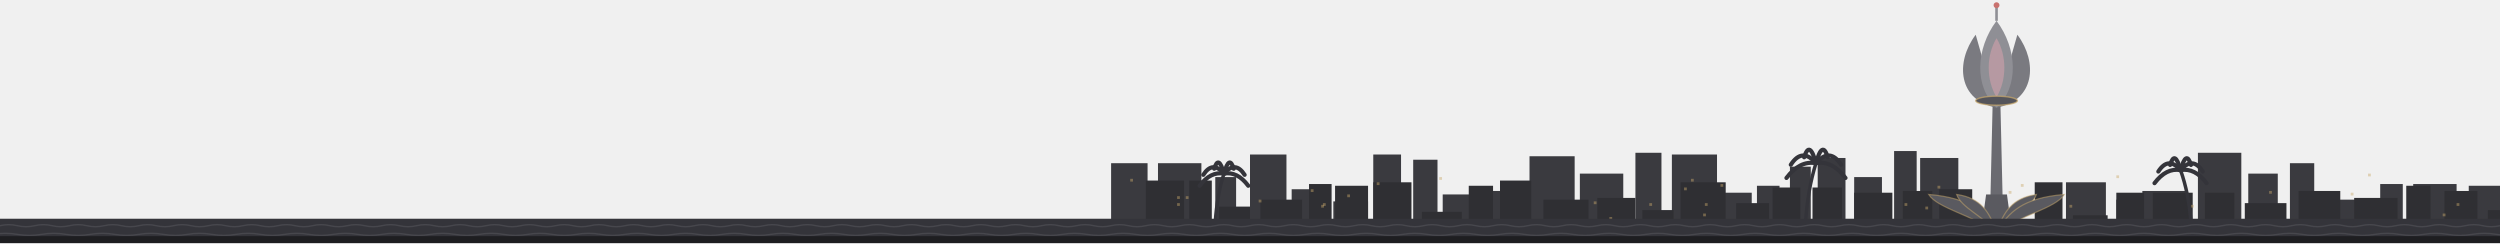
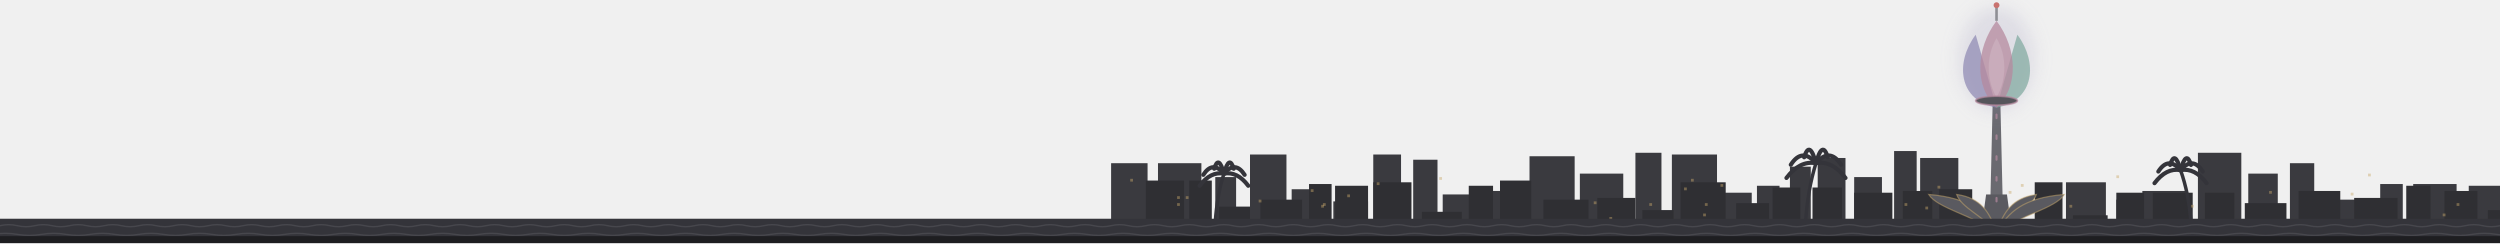
<svg xmlns="http://www.w3.org/2000/svg" class="scene" viewBox="0 0 1440 140" preserveAspectRatio="xMaxYMax slice">
-   <style>.scene .wave{animation: wavedrift 7s ease-in-out infinite alternate;}.scene .wave2{animation-duration: 9s; animation-direction: alternate-reverse;}.scene .beacon{animation: blink 2.4s steps(1) infinite;}.scene .beam{animation: beam 8s ease-in-out infinite alternate;}.scene .ship{animation: shipdrift 70s linear infinite alternate;}.scene .flame{transform-box: fill-box; transform-origin: 50% 100%; animation: flick 0.8s ease-in-out infinite alternate;}.scene .march{animation: marchbob 0.9s ease-in-out infinite alternate;}.scene .march:nth-of-type(2n){animation-delay: -0.45s;}.scene .twinkle{animation: tw 3.2s ease-in-out infinite;}.scene .boat{animation: bob 5s ease-in-out infinite;}.scene .na-train{animation: cross 46s linear infinite;}@keyframes blink{50% { opacity: 0; }}@keyframes bob{50% { transform: translateY(-3px); }}@keyframes wavedrift{to { transform: translateX(12px); }}@keyframes beam{from { opacity: 0.04; } to { opacity: 0.2; }}@keyframes shipdrift{to { transform: translateX(110px); }}@keyframes flick{from { transform: scale(0.9, 0.85); } to { transform: scale(1.08, 1.12); }}@keyframes marchbob{to { transform: translateY(-1.6px); }}@keyframes tw{50% { opacity: 0.2; }}@keyframes cross{0% { transform: translateX(-330px); opacity: 0; } 6% { opacity: 1; } 94% { opacity: 1; } 100% { transform: translateX(400px); opacity: 0; }}@media (prefers-reduced-motion:reduce){*{animation:none!important}}</style>
+   <style>.scene .wave{animation: wavedrift 7s ease-in-out infinite alternate;}.scene .wave2{animation-duration: 9s; animation-direction: alternate-reverse;}.scene .beacon{animation: blink 2.4s steps(1) infinite;}.scene .beam{animation: beam 8s ease-in-out infinite alternate;}.scene .ship{animation: shipdrift 70s linear infinite alternate;}.scene .flame{transform-box: fill-box; transform-origin: 50% 100%; animation: flick 0.8s ease-in-out infinite alternate;}.scene .march{animation: marchbob 0.9s ease-in-out infinite alternate;}.scene .march:nth-of-type(2n){animation-delay: -0.45s;}.scene .twinkle{animation: tw 3.2s ease-in-out infinite;}.scene .boat{animation: bob 5s ease-in-out infinite;}.scene .na-train{animation: cross 46s linear infinite;}@keyframes blink{50% { opacity: 0; }}@keyframes bob{50% { transform: translateY(-3px); }}@keyframes wavedrift{to { transform: translateX(12px); }}@keyframes beam{from { opacity: 0.04; } to { opacity: 0.2; }}@keyframes shipdrift{to { transform: translateX(110px); }}@keyframes flick{from { transform: scale(0.9, 0.85); } to { transform: scale(1.08, 1.12); }}@keyframes marchbob{to { transform: translateY(-1.6px); }}@keyframes tw{50% { opacity: 0.2; }}@keyframes cross{0% { transform: translateX(-330px); opacity: 0; } 6% { opacity: 1; } 94% { opacity: 1; } 100% { transform: translateX(400px); opacity: 0; }}@keyframes lcA{0%{fill:#b58a9f}14.3%{fill:#8f89b3}28.6%{fill:#7f9bbb}42.9%{fill:#82aaa0}57.1%{fill:#9bb08a}71.4%{fill:#bfa87a}85.7%{fill:#b88482}100%{fill:#b58a9f}}@keyframes lcB{0%{fill:#7f9bbb}14.3%{fill:#82aaa0}28.6%{fill:#9bb08a}42.9%{fill:#bfa87a}57.1%{fill:#b88482}71.4%{fill:#b58a9f}85.7%{fill:#8f89b3}100%{fill:#7f9bbb}}@keyframes lcC{0%{fill:#9bb08a}14.3%{fill:#bfa87a}28.6%{fill:#b88482}42.9%{fill:#b58a9f}57.1%{fill:#8f89b3}71.4%{fill:#7f9bbb}85.7%{fill:#82aaa0}100%{fill:#9bb08a}}@keyframes lsA{0%{stroke:#8f89b3}14.3%{stroke:#7f9bbb}28.6%{stroke:#82aaa0}42.9%{stroke:#9bb08a}57.1%{stroke:#bfa87a}71.4%{stroke:#b88482}85.7%{stroke:#b58a9f}100%{stroke:#8f89b3}}.scene .lotA{animation:lcA 21s linear infinite;}.scene .lotB{animation:lcB 21s linear infinite;}.scene .lotC{animation:lcC 21s linear infinite;}.scene .lotring{animation:lsA 21s linear infinite;}.scene .lothalo{animation:lcA 21s linear infinite, breathe 4.5s ease-in-out infinite alternate;}.scene .shaft{animation:climb 2.6s linear infinite, lsA 21s linear infinite;}@keyframes climb{to{stroke-dashoffset:-12;}}@keyframes breathe{from{opacity:.1;}to{opacity:.22;}}@media (prefers-reduced-motion:reduce){*{animation:none!important}}</style>
  <g>
    <rect x="640" y="94" width="21" height="40" fill="#3a3a3f" />
    <rect x="667" y="94" width="25" height="40" fill="#3a3a3f" />
    <rect x="700" y="102" width="12" height="32" fill="#3a3a3f" />
    <rect x="720" y="89" width="21" height="45" fill="#3a3a3f" />
    <rect x="744" y="109" width="19" height="25" fill="#3a3a3f" />
    <rect x="768" y="116" width="20" height="18" fill="#3a3a3f" />
    <rect x="791" y="89" width="16" height="45" fill="#3a3a3f" />
    <rect x="814" y="92" width="14" height="42" fill="#3a3a3f" />
    <rect x="831" y="112" width="21" height="22" fill="#3a3a3f" />
    <rect x="853" y="110" width="24" height="24" fill="#3a3a3f" />
    <rect x="881" y="90" width="26" height="44" fill="#3a3a3f" />
    <rect x="910" y="100" width="25" height="34" fill="#3a3a3f" />
    <rect x="942" y="88" width="15" height="46" fill="#3a3a3f" />
    <rect x="963" y="89" width="26" height="45" fill="#3a3a3f" />
    <rect x="992" y="111" width="17" height="23" fill="#3a3a3f" />
    <rect x="1012" y="107" width="13" height="27" fill="#3a3a3f" />
    <rect x="1031" y="96" width="12" height="38" fill="#3a3a3f" />
    <rect x="1047" y="91" width="16" height="43" fill="#3a3a3f" />
    <rect x="1068" y="102" width="16" height="32" fill="#3a3a3f" />
    <rect x="1091" y="87" width="13" height="47" fill="#3a3a3f" />
    <rect x="1106" y="91" width="22" height="43" fill="#3a3a3f" />
    <rect x="1190" y="105" width="23" height="29" fill="#3a3a3f" />
    <rect x="1219" y="115" width="12" height="19" fill="#3a3a3f" />
    <rect x="1234" y="110" width="25" height="24" fill="#3a3a3f" />
    <rect x="1266" y="88" width="25" height="46" fill="#3a3a3f" />
    <rect x="1295" y="100" width="17" height="34" fill="#3a3a3f" />
    <rect x="1319" y="94" width="14" height="40" fill="#3a3a3f" />
    <rect x="1339" y="115" width="24" height="19" fill="#3a3a3f" />
    <rect x="1371" y="106" width="13" height="28" fill="#3a3a3f" />
    <rect x="1390" y="106" width="25" height="28" fill="#3a3a3f" />
    <rect x="1422" y="107" width="20" height="27" fill="#3a3a3f" />
    <rect x="1445" y="114" width="14" height="20" fill="#3a3a3f" />
    <rect x="660" y="104" width="22" height="30" fill="#2f2f33" />
    <rect x="685" y="104" width="13" height="30" fill="#2f2f33" />
    <rect x="702" y="119" width="18" height="15" fill="#2f2f33" />
    <rect x="726" y="115" width="24" height="19" fill="#2f2f33" />
    <rect x="754" y="106" width="13" height="28" fill="#2f2f33" />
    <rect x="769" y="107" width="19" height="27" fill="#2f2f33" />
    <rect x="791" y="105" width="22" height="29" fill="#2f2f33" />
    <rect x="819" y="122" width="23" height="12" fill="#2f2f33" />
    <rect x="846" y="107" width="14" height="27" fill="#2f2f33" />
    <rect x="864" y="104" width="18" height="30" fill="#2f2f33" />
    <rect x="889" y="115" width="26" height="19" fill="#2f2f33" />
    <rect x="920" y="114" width="22" height="20" fill="#2f2f33" />
    <rect x="946" y="121" width="18" height="13" fill="#2f2f33" />
    <rect x="968" y="105" width="26" height="29" fill="#2f2f33" />
    <rect x="1000" y="117" width="19" height="17" fill="#2f2f33" />
    <rect x="1021" y="108" width="16" height="26" fill="#2f2f33" />
    <rect x="1044" y="108" width="17" height="26" fill="#2f2f33" />
    <rect x="1068" y="111" width="22" height="23" fill="#2f2f33" />
    <rect x="1096" y="110" width="17" height="24" fill="#2f2f33" />
    <rect x="1117" y="109" width="19" height="25" fill="#2f2f33" />
    <rect x="1172" y="105" width="16" height="29" fill="#2f2f33" />
    <rect x="1194" y="124" width="20" height="10" fill="#2f2f33" />
    <rect x="1219" y="111" width="16" height="23" fill="#2f2f33" />
    <rect x="1240" y="111" width="23" height="23" fill="#2f2f33" />
    <rect x="1270" y="111" width="17" height="23" fill="#2f2f33" />
    <rect x="1293" y="117" width="24" height="17" fill="#2f2f33" />
    <rect x="1324" y="110" width="24" height="24" fill="#2f2f33" />
    <rect x="1356" y="114" width="25" height="20" fill="#2f2f33" />
    <rect x="1386" y="107" width="14" height="27" fill="#2f2f33" />
    <rect x="1408" y="110" width="19" height="24" fill="#2f2f33" />
    <rect x="1433" y="121" width="22" height="13" fill="#2f2f33" />
    <rect x="1109" y="119" width="1.6" height="1.6" fill="#c9a96b" opacity=".45" />
    <rect x="982" y="117" width="1.6" height="1.6" fill="#c9a96b" opacity=".45" />
    <rect x="1262" y="118" width="1.6" height="1.6" fill="#c9a96b" opacity=".45" />
    <rect x="1219" y="101" width="1.6" height="1.6" fill="#c9a96b" opacity=".45" />
    <rect x="776" y="112" width="1.6" height="1.6" fill="#c9a96b" opacity=".45" />
    <rect x="1164" y="106" width="1.6" height="1.6" fill="#c9a96b" opacity=".45" />
    <rect x="1192" y="118" width="1.6" height="1.6" fill="#c9a96b" opacity=".45" />
    <rect x="683" y="113" width="1.6" height="1.6" fill="#c9a96b" opacity=".45" />
    <rect x="829" y="102" width="1.6" height="1.6" fill="#c9a96b" opacity=".45" />
    <rect x="755" y="109" width="1.6" height="1.6" fill="#c9a96b" opacity=".45" />
    <rect x="793" y="105" width="1.6" height="1.6" fill="#c9a96b" opacity=".45" />
    <rect x="678" y="113" width="1.6" height="1.6" fill="#c9a96b" opacity=".45" />
    <rect x="950" y="117" width="1.6" height="1.6" fill="#c9a96b" opacity=".45" />
    <rect x="1116" y="107" width="1.6" height="1.6" fill="#c9a96b" opacity=".45" />
    <rect x="1364" y="100" width="1.6" height="1.6" fill="#c9a96b" opacity=".45" />
    <rect x="970" y="108" width="1.6" height="1.6" fill="#c9a96b" opacity=".45" />
    <rect x="974" y="103" width="1.6" height="1.6" fill="#c9a96b" opacity=".45" />
    <rect x="1307" y="110" width="1.6" height="1.6" fill="#c9a96b" opacity=".45" />
    <rect x="678" y="117" width="1.6" height="1.6" fill="#c9a96b" opacity=".45" />
    <rect x="725" y="115" width="1.6" height="1.6" fill="#c9a96b" opacity=".45" />
    <rect x="918" y="116" width="1.6" height="1.6" fill="#c9a96b" opacity=".45" />
    <rect x="1407" y="123" width="1.6" height="1.6" fill="#c9a96b" opacity=".45" />
    <rect x="981" y="123" width="1.6" height="1.6" fill="#c9a96b" opacity=".45" />
    <rect x="1157" y="110" width="1.6" height="1.6" fill="#c9a96b" opacity=".45" />
    <rect x="762" y="117" width="1.6" height="1.6" fill="#c9a96b" opacity=".45" />
    <rect x="1095" y="127" width="1.6" height="1.6" fill="#c9a96b" opacity=".45" />
    <rect x="1415" y="117" width="1.6" height="1.6" fill="#c9a96b" opacity=".45" />
    <rect x="927" y="125" width="1.6" height="1.6" fill="#c9a96b" opacity=".45" />
    <rect x="651" y="103" width="1.6" height="1.6" fill="#c9a96b" opacity=".45" />
    <rect x="1097" y="117" width="1.6" height="1.6" fill="#c9a96b" opacity=".45" />
    <rect x="761" y="118" width="1.6" height="1.6" fill="#c9a96b" opacity=".45" />
    <rect x="1354" y="111" width="1.6" height="1.6" fill="#c9a96b" opacity=".45" />
    <rect x="991" y="106" width="1.6" height="1.6" fill="#c9a96b" opacity=".45" />
    <rect x="880" y="127" width="1.6" height="1.6" fill="#c9a96b" opacity=".45" />
  </g>
  <polygon points="1146.4,118 1153.6,118 1152.2,58 1147.8,58" fill="#6a6a70" />
  <path d="M1141,134 L1144,112 H1156 L1159,134Z" fill="#5a5a60" />
  <path d="M1150,134 C1136.4,124 1116,120 1110.9,112 C1134.7,114 1143.2,122 1150,134Z" fill="#5a5a60" stroke="#c9a96b" stroke-opacity=".5" stroke-width=".7" />
  <path d="M1150,134 C1142.0,124 1130,120 1127.0,112 C1141.0,114 1146.0,122 1150,134Z" fill="#5a5a60" stroke="#c9a96b" stroke-opacity=".5" stroke-width=".7" />
  <path d="M1150,134 C1158.0,124 1170,120 1173.0,112 C1159.0,114 1154.0,122 1150,134Z" fill="#5a5a60" stroke="#c9a96b" stroke-opacity=".5" stroke-width=".7" />
  <path d="M1150,134 C1163.6,124 1184,120 1189.1,112 C1165.3,114 1156.8,122 1150,134Z" fill="#5a5a60" stroke="#c9a96b" stroke-opacity=".5" stroke-width=".7" />
-   <path d="M1150,62 C1128,58 1126,36 1138,20 C1142,34 1146,48 1150,62Z" fill="#7a7a80" />
-   <path d="M1150,62 C1172,58 1174,36 1162,20 C1158,34 1154,48 1150,62Z" fill="#7a7a80" />
-   <path d="M1150,62 C1137,50 1138,28 1150,12 C1162,28 1163,50 1150,62Z" fill="#8f8f95" />
-   <path d="M1150,56 C1144,46 1144,32 1150,22 C1156,32 1156,46 1150,56Z" fill="#d1a0aa" fill-opacity=".6" />
-   <ellipse cx="1150" cy="58" rx="12" ry="2.6" fill="#55555b" stroke="#c9a96b" stroke-opacity=".7" stroke-width=".8" />
+   <defs>
+     <filter id="blur" x="-80%" y="-80%" width="260%" height="260%">
+       <feGaussianBlur stdDeviation="5" />
+     </filter>
+   </defs>
+   <ellipse class="lothalo" cx="1150" cy="34" rx="22" ry="30" fill="#8f89b3" opacity=".18" filter="url(#blur)" />
+   <path class="lotA" d="M1150,62 C1128,58 1126,36 1138,20 C1142,34 1146,48 1150,62Z" fill="#8f89b3" fill-opacity=".72" />
+   <path class="lotC" d="M1150,62 C1172,58 1174,36 1162,20 C1158,34 1154,48 1150,62Z" fill="#82aaa0" fill-opacity=".72" />
+   <path class="lotB" d="M1150,62 C1137,50 1138,28 1150,12 C1162,28 1163,50 1150,62Z" fill="#b58a9f" fill-opacity=".75" />
+   <path d="M1150,56 C1144,46 1144,32 1150,22 C1156,32 1156,46 1150,56Z" fill="#fff" fill-opacity=".14" />
+   <ellipse class="lotring" cx="1150" cy="58" rx="12" ry="2.6" fill="#55555b" stroke="#b58a9f" stroke-opacity=".7" stroke-width="1" />
+   <path class="shaft" d="M1150,116 V64" stroke="#b58a9f" stroke-width="1.2" stroke-dasharray="2 10" stroke-linecap="round" fill="none" stroke-opacity=".7" />
  <path d="M1150,12 V3" stroke="#8f8f95" stroke-width="1.5" />
  <circle class="beacon" cx="1150" cy="3" r="1.7" fill="#c9726f" />
  <g>
    <path d="M1040,128 Q1041.2,109.3 1046,94" stroke="#34343a" stroke-width="2.0" fill="none" />
    <path d="M1046,94 Q1036.7,92.3 1029.0,102.5" stroke="#34343a" stroke-width="2.4" stroke-linecap="round" fill="none" />
    <path d="M1046,94 Q1038.1,84.7 1031.5,94.9" stroke="#34343a" stroke-width="2.4" stroke-linecap="round" fill="none" />
    <path d="M1046,94 Q1042.3,80.4 1039.2,90.6" stroke="#34343a" stroke-width="2.4" stroke-linecap="round" fill="none" />
    <path d="M1046,94 Q1049.7,80.4 1052.8,90.6" stroke="#34343a" stroke-width="2.4" stroke-linecap="round" fill="none" />
    <path d="M1046,94 Q1053.9,84.7 1060.5,94.9" stroke="#34343a" stroke-width="2.4" stroke-linecap="round" fill="none" />
    <path d="M1046,94 Q1055.3,92.3 1063.0,102.5" stroke="#34343a" stroke-width="2.4" stroke-linecap="round" fill="none" />
    <path d="M1262,128 Q1260.8,111.5 1256,98" stroke="#34343a" stroke-width="2.0" fill="none" />
    <path d="M1256,98 Q1247.8,96.5 1241.0,105.5" stroke="#34343a" stroke-width="2.4" stroke-linecap="round" fill="none" />
    <path d="M1256,98 Q1249.0,89.8 1243.2,98.8" stroke="#34343a" stroke-width="2.4" stroke-linecap="round" fill="none" />
    <path d="M1256,98 Q1252.7,86.0 1250.0,95.0" stroke="#34343a" stroke-width="2.4" stroke-linecap="round" fill="none" />
    <path d="M1256,98 Q1259.3,86.0 1262.0,95.0" stroke="#34343a" stroke-width="2.4" stroke-linecap="round" fill="none" />
    <path d="M1256,98 Q1263.0,89.8 1268.8,98.8" stroke="#34343a" stroke-width="2.4" stroke-linecap="round" fill="none" />
    <path d="M1256,98 Q1264.2,96.5 1271.0,105.5" stroke="#34343a" stroke-width="2.4" stroke-linecap="round" fill="none" />
    <path d="M700,128 Q701.0,112.6 705,100" stroke="#34343a" stroke-width="2.0" fill="none" />
    <path d="M705,100 Q697.3,98.6 691.0,107.0" stroke="#34343a" stroke-width="2.4" stroke-linecap="round" fill="none" />
    <path d="M705,100 Q698.5,92.3 693.1,100.7" stroke="#34343a" stroke-width="2.4" stroke-linecap="round" fill="none" />
    <path d="M705,100 Q701.9,88.8 699.4,97.2" stroke="#34343a" stroke-width="2.4" stroke-linecap="round" fill="none" />
    <path d="M705,100 Q708.1,88.8 710.6,97.2" stroke="#34343a" stroke-width="2.4" stroke-linecap="round" fill="none" />
    <path d="M705,100 Q711.5,92.3 716.9,100.7" stroke="#34343a" stroke-width="2.4" stroke-linecap="round" fill="none" />
    <path d="M705,100 Q712.7,98.6 719.0,107.0" stroke="#34343a" stroke-width="2.4" stroke-linecap="round" fill="none" />
  </g>
  <rect x="0" y="126" width="1440" height="14" fill="#34343a" />
  <g stroke="#5a5a60" stroke-opacity=".5" stroke-width=".8" fill="none">
    <path class="wave" d="M-60,130 q5.0,-1.2 10.0,0 t10.0,0 q5.0,-1.2 10.0,0 t10.0,0 q5.0,-1.2 10.0,0 t10.0,0 q5.0,-1.2 10.0,0 t10.0,0 q5.0,-1.2 10.0,0 t10.0,0 q5.0,-1.2 10.0,0 t10.0,0 q5.0,-1.2 10.0,0 t10.0,0 q5.0,-1.2 10.0,0 t10.0,0 q5.0,-1.2 10.0,0 t10.0,0 q5.0,-1.2 10.0,0 t10.0,0 q5.0,-1.2 10.0,0 t10.0,0 q5.0,-1.2 10.0,0 t10.0,0 q5.0,-1.2 10.0,0 t10.0,0 q5.0,-1.2 10.0,0 t10.0,0 q5.0,-1.2 10.0,0 t10.0,0 q5.0,-1.2 10.0,0 t10.0,0 q5.0,-1.2 10.0,0 t10.0,0 q5.0,-1.2 10.0,0 t10.0,0 q5.0,-1.2 10.0,0 t10.0,0 q5.0,-1.2 10.0,0 t10.0,0 q5.0,-1.2 10.0,0 t10.0,0 q5.0,-1.2 10.0,0 t10.0,0 q5.0,-1.2 10.0,0 t10.0,0 q5.0,-1.2 10.0,0 t10.0,0 q5.0,-1.2 10.0,0 t10.0,0 q5.0,-1.2 10.0,0 t10.0,0 q5.0,-1.2 10.0,0 t10.0,0 q5.0,-1.2 10.0,0 t10.0,0 q5.0,-1.2 10.0,0 t10.0,0 q5.0,-1.2 10.0,0 t10.0,0 q5.0,-1.2 10.0,0 t10.0,0 q5.0,-1.2 10.0,0 t10.0,0 q5.0,-1.2 10.0,0 t10.0,0 q5.0,-1.2 10.0,0 t10.0,0 q5.0,-1.2 10.0,0 t10.0,0 q5.0,-1.2 10.0,0 t10.0,0 q5.0,-1.2 10.0,0 t10.0,0 q5.0,-1.2 10.0,0 t10.0,0 q5.0,-1.2 10.0,0 t10.0,0 q5.0,-1.2 10.0,0 t10.0,0 q5.0,-1.2 10.0,0 t10.0,0 q5.0,-1.2 10.0,0 t10.0,0 q5.0,-1.2 10.0,0 t10.0,0 q5.0,-1.2 10.0,0 t10.0,0 q5.0,-1.2 10.0,0 t10.0,0 q5.0,-1.2 10.0,0 t10.0,0 q5.0,-1.2 10.0,0 t10.0,0 q5.0,-1.2 10.0,0 t10.0,0 q5.0,-1.2 10.0,0 t10.0,0 q5.0,-1.2 10.0,0 t10.0,0 q5.0,-1.2 10.0,0 t10.0,0 q5.0,-1.2 10.0,0 t10.0,0 q5.0,-1.2 10.0,0 t10.0,0 q5.0,-1.2 10.0,0 t10.0,0 q5.0,-1.2 10.0,0 t10.0,0 q5.0,-1.2 10.0,0 t10.0,0 q5.0,-1.2 10.0,0 t10.0,0 q5.0,-1.2 10.0,0 t10.0,0 q5.0,-1.2 10.0,0 t10.0,0 q5.0,-1.2 10.0,0 t10.0,0 q5.0,-1.2 10.0,0 t10.0,0 q5.0,-1.2 10.0,0 t10.0,0 q5.0,-1.2 10.0,0 t10.0,0 q5.0,-1.2 10.0,0 t10.0,0 q5.0,-1.2 10.0,0 t10.0,0 q5.0,-1.2 10.0,0 t10.0,0 q5.0,-1.2 10.0,0 t10.0,0 q5.0,-1.2 10.0,0 t10.0,0 q5.0,-1.2 10.0,0 t10.0,0 q5.0,-1.2 10.0,0 t10.0,0 q5.0,-1.2 10.0,0 t10.0,0 q5.0,-1.2 10.0,0 t10.0,0 q5.0,-1.2 10.0,0 t10.0,0 q5.0,-1.2 10.0,0 t10.0,0 q5.0,-1.2 10.0,0 t10.0,0 q5.0,-1.2 10.0,0 t10.0,0 q5.0,-1.2 10.0,0 t10.0,0 q5.0,-1.2 10.0,0 t10.0,0 q5.0,-1.2 10.0,0 t10.0,0 q5.0,-1.2 10.0,0 t10.0,0 q5.0,-1.2 10.0,0 t10.0,0 q5.0,-1.2 10.0,0 t10.0,0 q5.0,-1.2 10.0,0 t10.0,0 q5.0,-1.2 10.0,0 t10.0,0 q5.0,-1.2 10.0,0 t10.0,0 q5.0,-1.2 10.0,0 t10.0,0 q5.0,-1.2 10.0,0 t10.0,0 q5.0,-1.2 10.0,0 t10.0,0" />
    <path class="wave wave2" d="M-60,135 q7.0,-1.2 14.0,0 t14.0,0 q7.0,-1.2 14.0,0 t14.0,0 q7.0,-1.2 14.0,0 t14.0,0 q7.0,-1.2 14.0,0 t14.0,0 q7.0,-1.2 14.0,0 t14.0,0 q7.0,-1.2 14.0,0 t14.0,0 q7.0,-1.2 14.0,0 t14.0,0 q7.0,-1.2 14.0,0 t14.0,0 q7.0,-1.2 14.0,0 t14.0,0 q7.0,-1.2 14.0,0 t14.0,0 q7.0,-1.2 14.0,0 t14.0,0 q7.0,-1.2 14.0,0 t14.0,0 q7.0,-1.2 14.0,0 t14.0,0 q7.0,-1.2 14.0,0 t14.0,0 q7.0,-1.2 14.0,0 t14.0,0 q7.0,-1.2 14.0,0 t14.0,0 q7.0,-1.2 14.0,0 t14.0,0 q7.0,-1.2 14.0,0 t14.0,0 q7.0,-1.2 14.0,0 t14.0,0 q7.0,-1.2 14.0,0 t14.0,0 q7.0,-1.2 14.0,0 t14.0,0 q7.0,-1.2 14.0,0 t14.0,0 q7.0,-1.2 14.0,0 t14.0,0 q7.0,-1.2 14.0,0 t14.0,0 q7.0,-1.2 14.0,0 t14.0,0 q7.0,-1.2 14.0,0 t14.0,0 q7.0,-1.2 14.0,0 t14.0,0 q7.0,-1.2 14.0,0 t14.0,0 q7.0,-1.2 14.0,0 t14.0,0 q7.0,-1.2 14.0,0 t14.0,0 q7.0,-1.2 14.0,0 t14.0,0 q7.0,-1.2 14.0,0 t14.0,0 q7.0,-1.2 14.0,0 t14.0,0 q7.0,-1.2 14.0,0 t14.0,0 q7.0,-1.2 14.0,0 t14.0,0 q7.0,-1.2 14.0,0 t14.0,0 q7.0,-1.2 14.0,0 t14.0,0 q7.0,-1.2 14.0,0 t14.0,0 q7.0,-1.2 14.0,0 t14.0,0 q7.0,-1.2 14.0,0 t14.0,0 q7.0,-1.2 14.0,0 t14.0,0 q7.0,-1.2 14.0,0 t14.0,0 q7.0,-1.2 14.0,0 t14.0,0 q7.0,-1.2 14.0,0 t14.0,0 q7.0,-1.2 14.0,0 t14.0,0 q7.0,-1.2 14.0,0 t14.0,0 q7.0,-1.2 14.0,0 t14.0,0 q7.0,-1.2 14.0,0 t14.0,0 q7.0,-1.2 14.0,0 t14.0,0 q7.0,-1.2 14.0,0 t14.0,0 q7.0,-1.2 14.0,0 t14.0,0 q7.0,-1.2 14.0,0 t14.0,0 q7.0,-1.2 14.0,0 t14.0,0 q7.0,-1.2 14.0,0 t14.0,0 q7.0,-1.2 14.0,0 t14.0,0 q7.0,-1.2 14.0,0 t14.0,0 q7.0,-1.2 14.0,0 t14.0,0 q7.0,-1.2 14.0,0 t14.0,0 q7.0,-1.2 14.0,0 t14.0,0 q7.0,-1.2 14.0,0 t14.0,0 q7.0,-1.2 14.0,0 t14.0,0 q7.0,-1.2 14.0,0 t14.0,0 q7.0,-1.2 14.0,0 t14.0,0" />
  </g>
  <rect x="0" y="136" width="1440" height="4" fill="#1e1e21" />
</svg>
